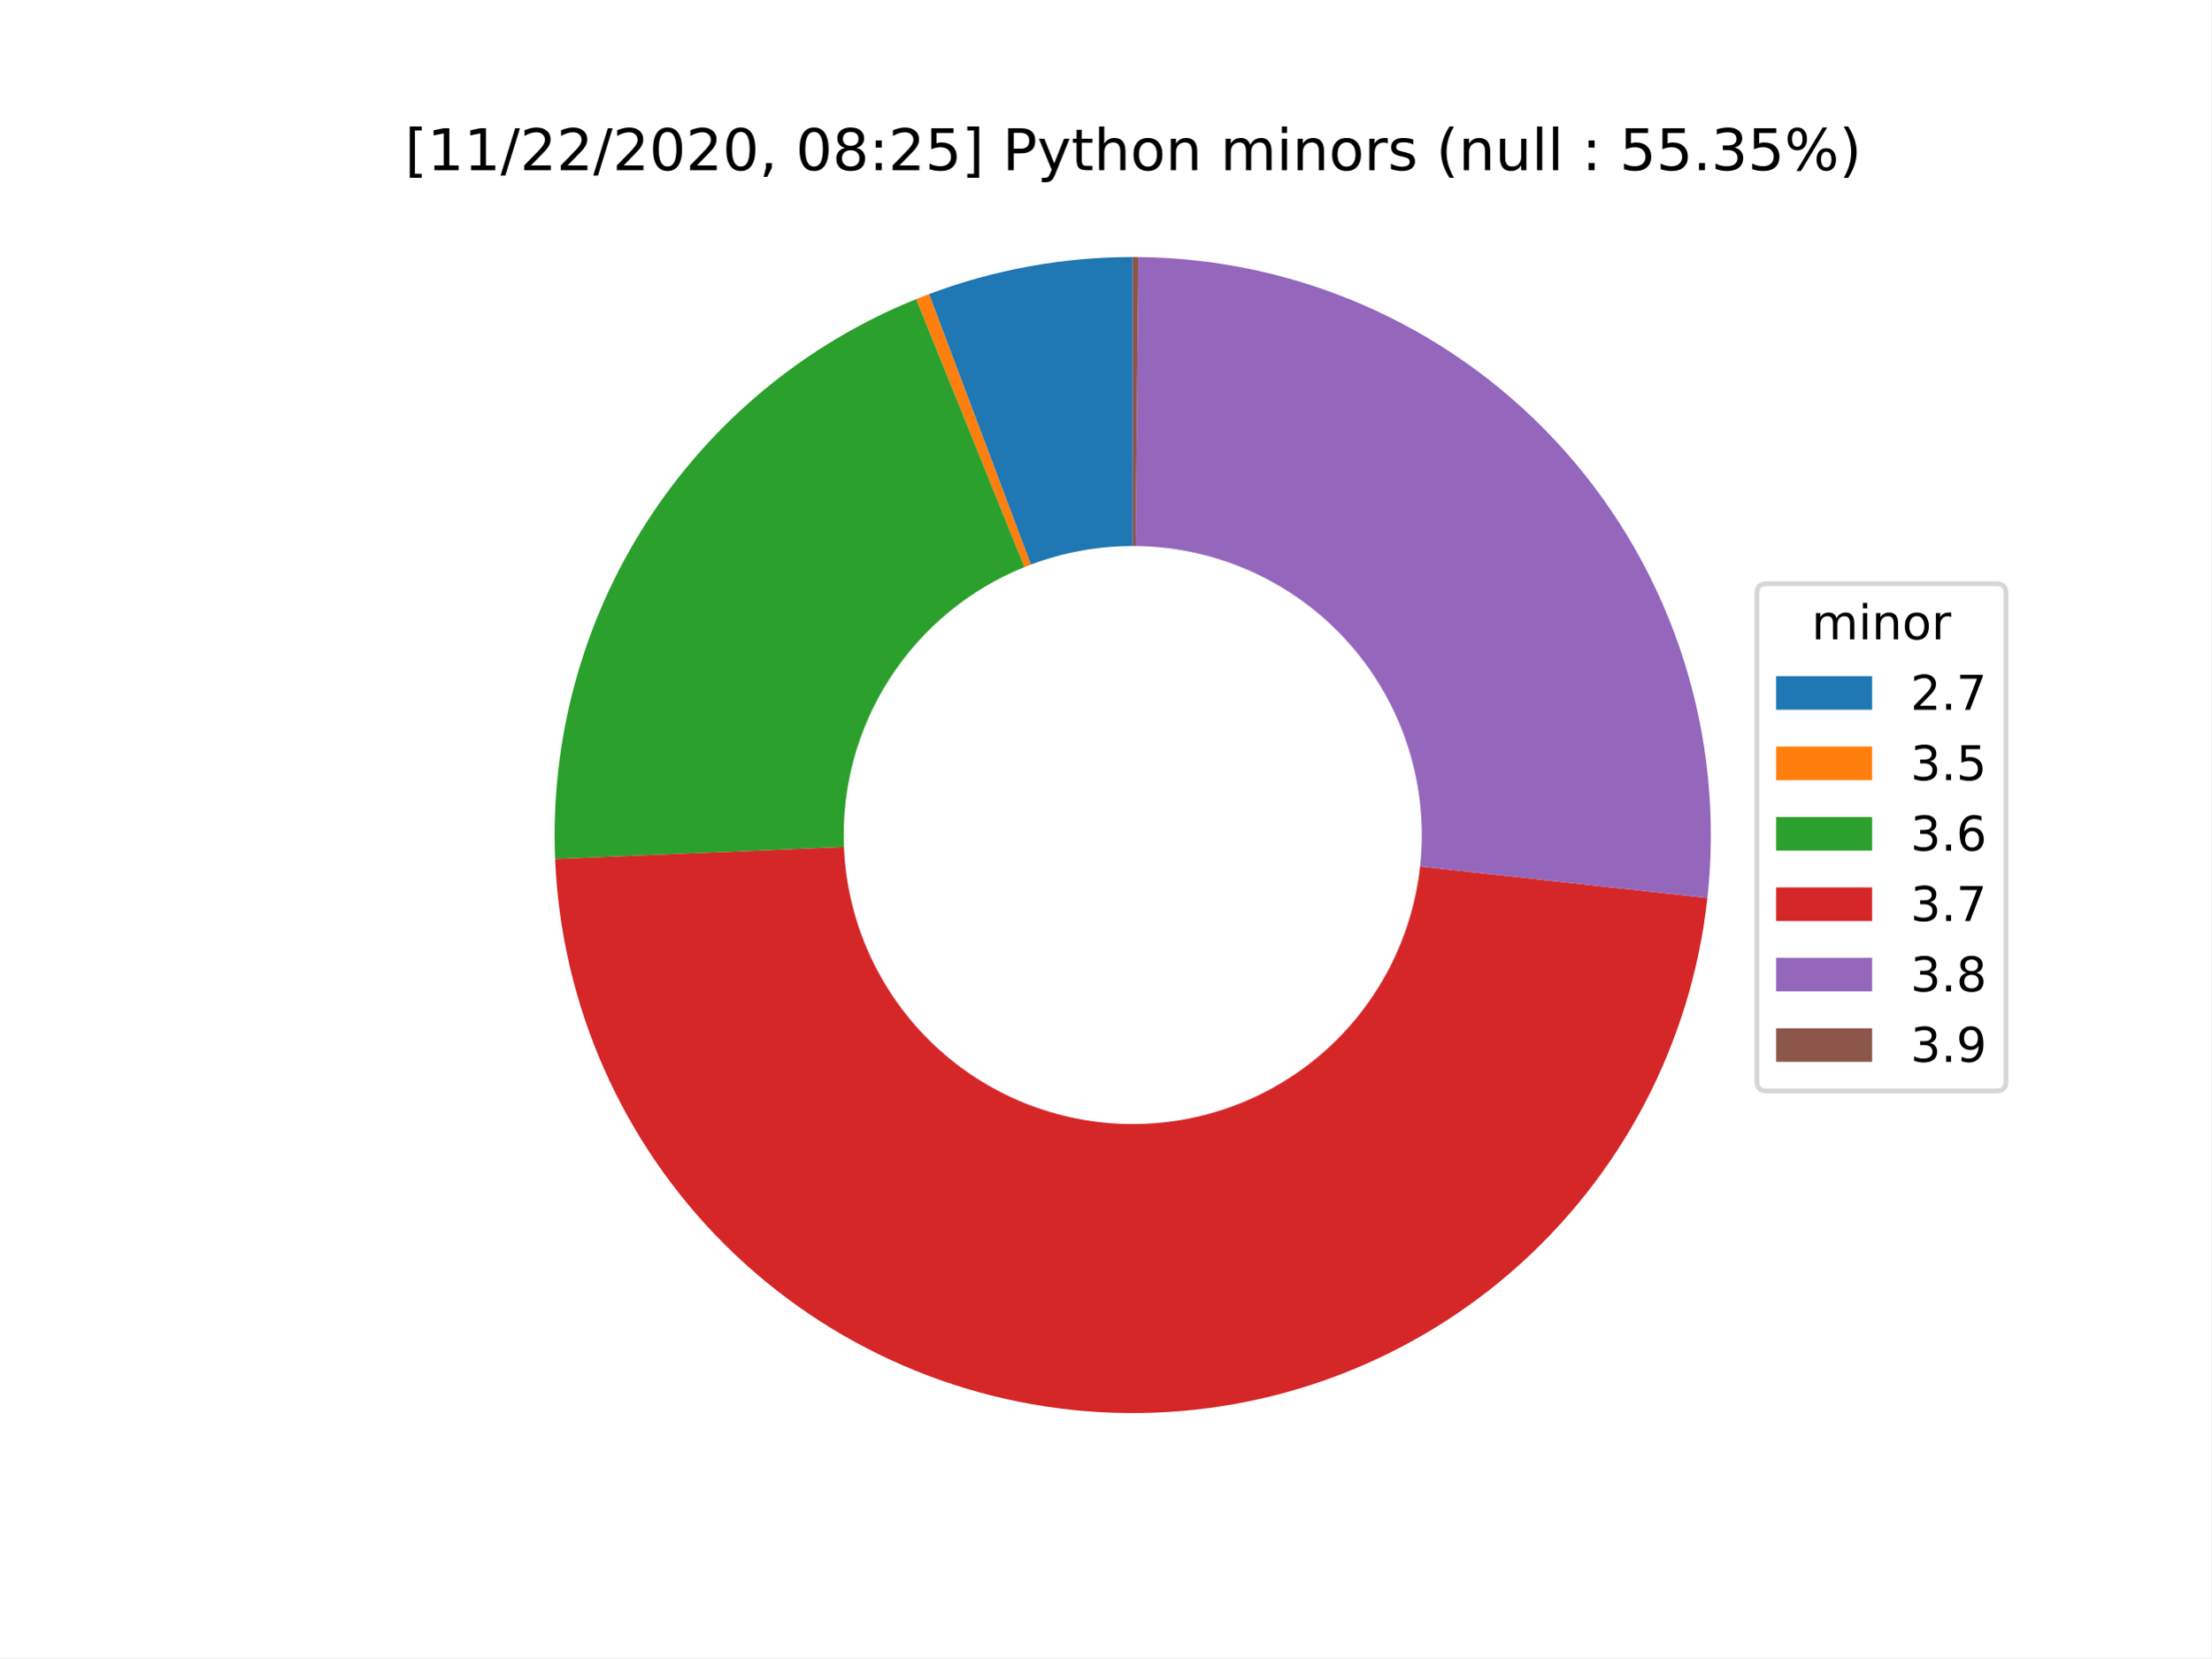
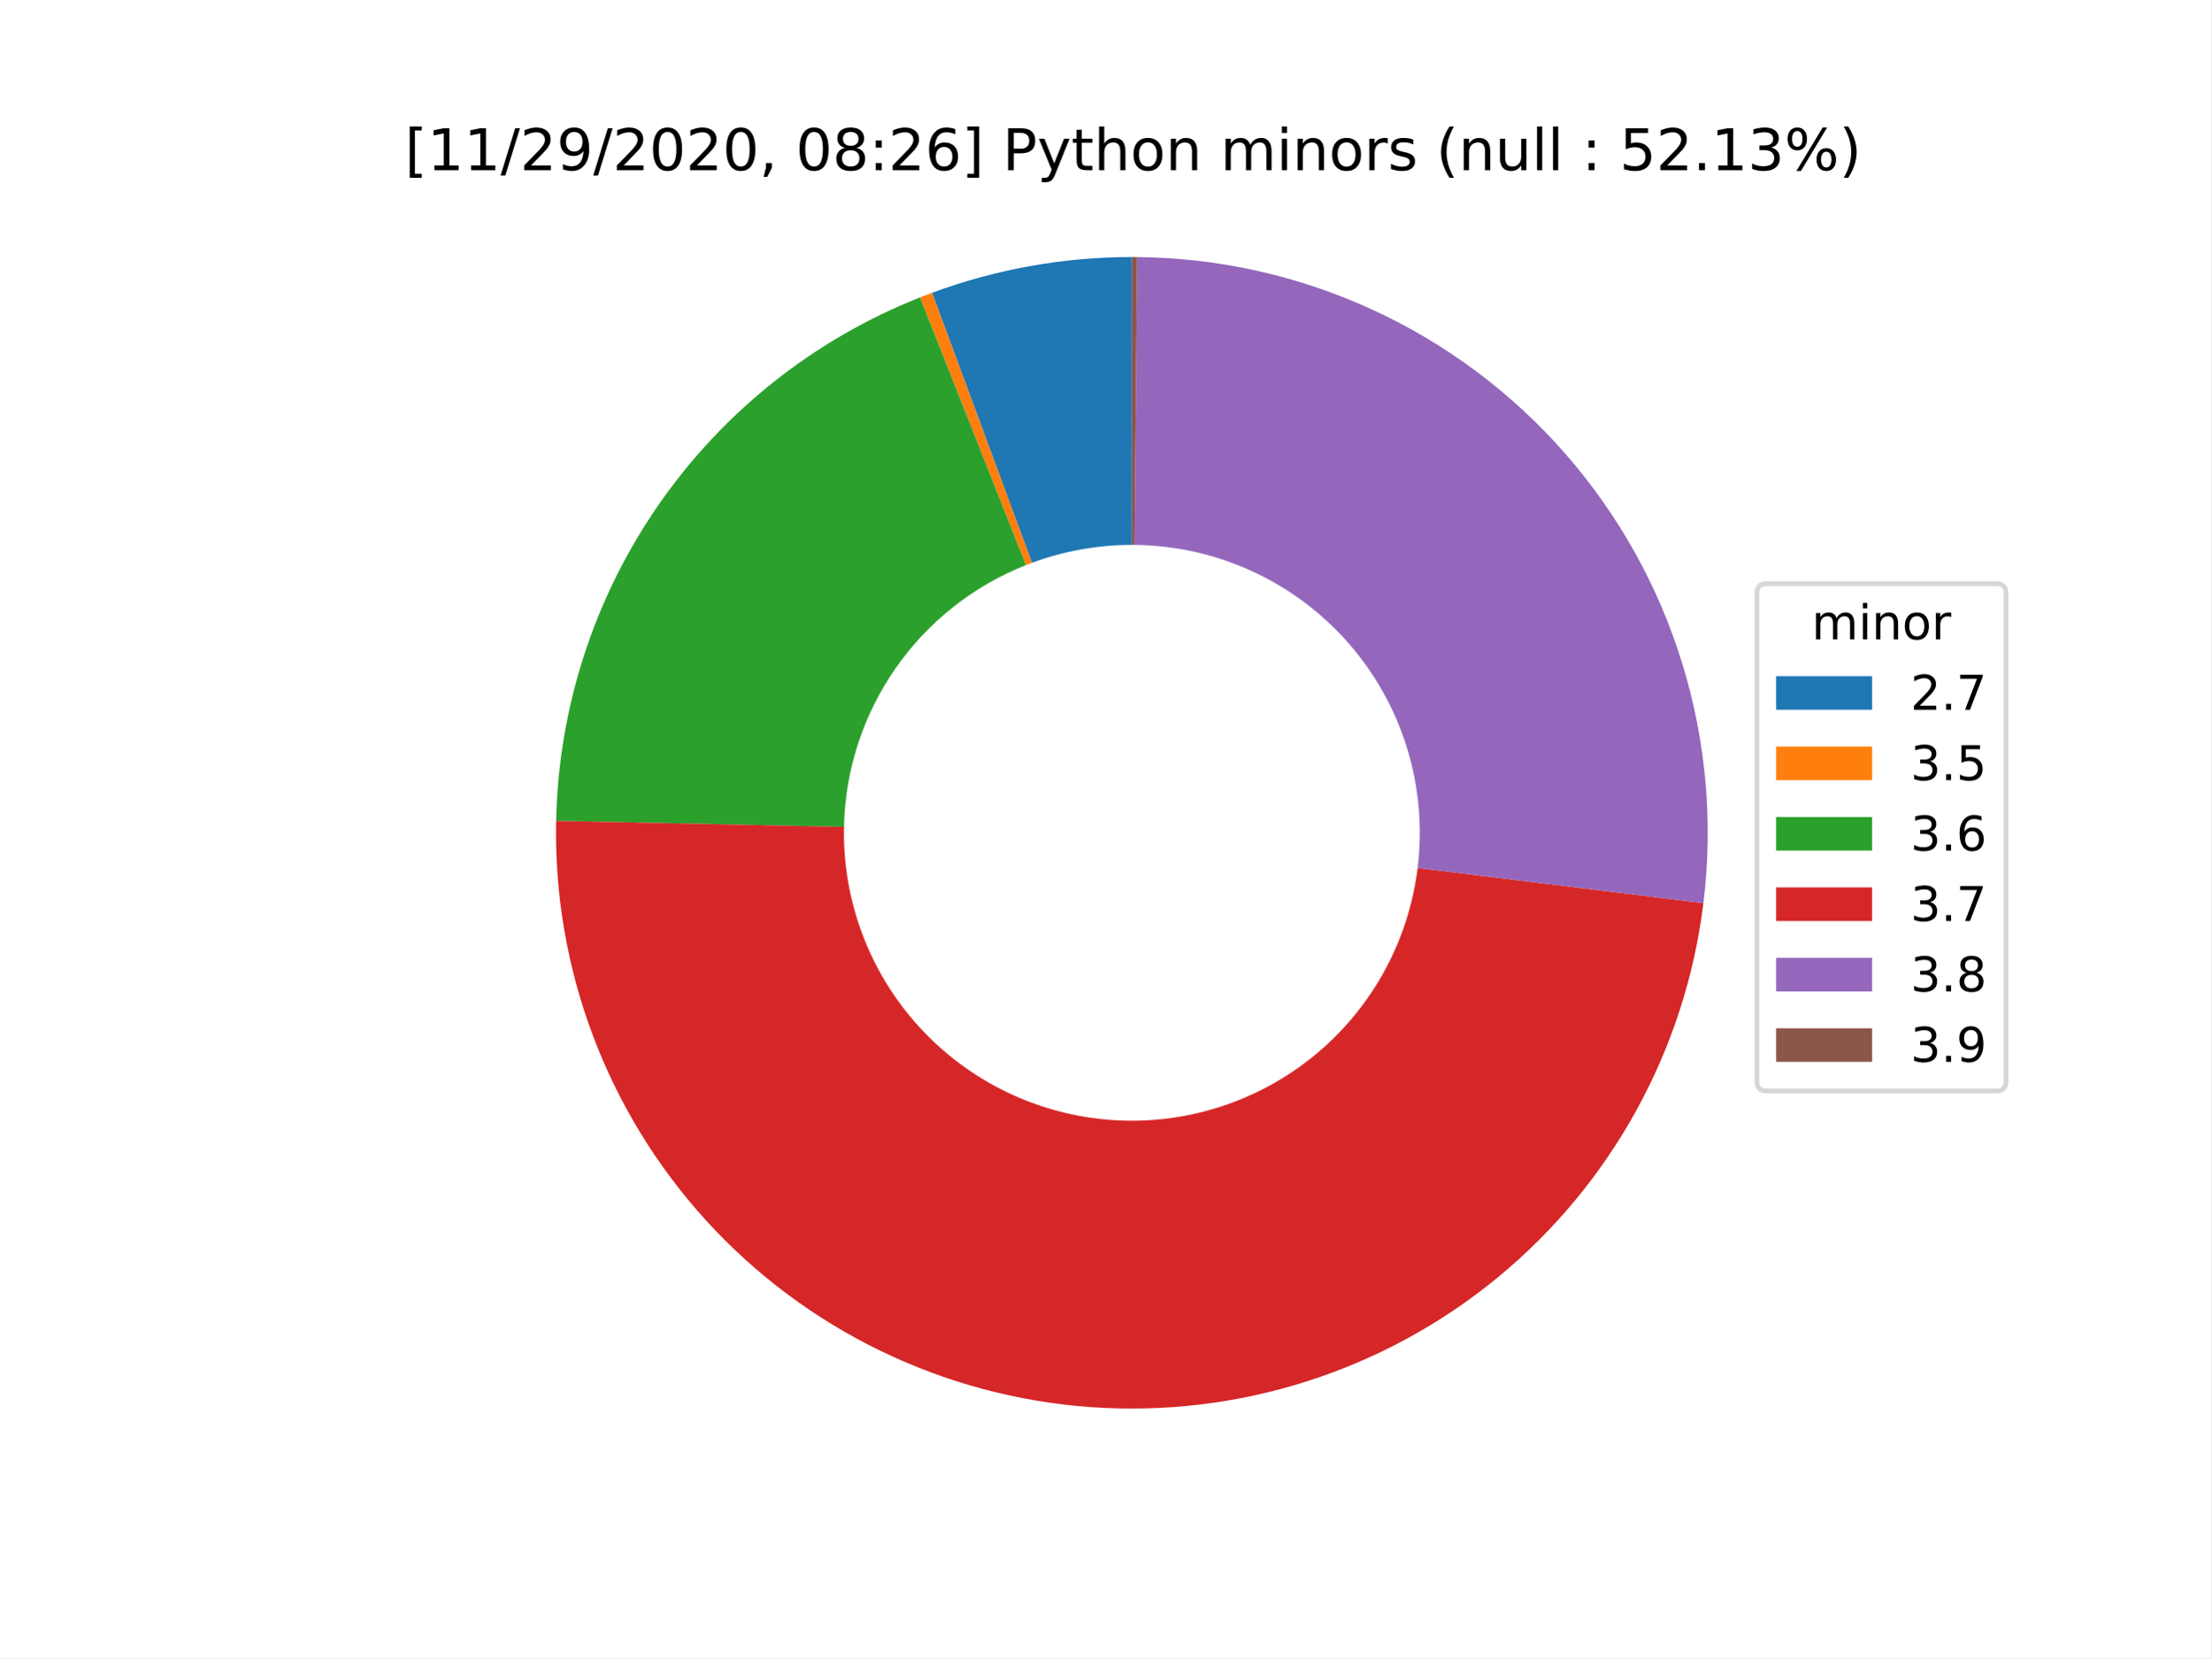
<svg xmlns="http://www.w3.org/2000/svg" xmlns:xlink="http://www.w3.org/1999/xlink" height="345.6pt" version="1.1" viewBox="0 0 460.8 345.6" width="460.8pt">
  <defs>
    <style type="text/css">*{stroke-linecap:butt;stroke-linejoin:round;}</style>
  </defs>
  <g id="figure_1">
    <g id="patch_1">
      <path d="M 0 345.6  L 460.8 345.6  L 460.8 0  L 0 0  z " style="fill:#ffffff;" />
    </g>
    <g id="axes_1">
      <g id="patch_2">
-         <path d="M 236.066 53.568  C 228.829 53.568 221.606 54.22 214.486 55.516  C 207.366 56.813 200.378 58.748 193.605 61.298  L 214.835 117.674  C 218.222 116.399 221.716 115.431 225.276 114.783  C 228.836 114.135 232.447 113.809 236.066 113.809  L 236.066 53.568  z " style="fill:#1f77b4;" />
+         <path d="M 235.882 53.568  C 228.789 53.568 221.71 54.197 214.727 55.447  C 207.745 56.697 200.888 58.564 194.235 61.026  L 215.059 117.304  C 218.385 116.073 221.814 115.14 225.305 114.515  C 228.796 113.889 232.336 113.575 235.882 113.575  L 235.882 53.568  z " style="fill:#1f77b4;" />
      </g>
      <g id="patch_3">
-         <path d="M 193.605 61.298  C 193.155 61.468 192.707 61.639 192.26 61.814  C 191.812 61.989 191.366 62.166 190.92 62.346  L 213.493 118.198  C 213.716 118.108 213.939 118.019 214.163 117.932  C 214.386 117.845 214.611 117.759 214.835 117.674  L 193.605 61.298  z " style="fill:#ff7f0e;" />
+         <path d="M 194.235 61.026  C 193.817 61.181 193.399 61.338 192.982 61.497  C 192.565 61.657 192.149 61.819 191.734 61.983  L 213.808 117.783  C 214.016 117.7 214.224 117.62 214.432 117.54  C 214.641 117.46 214.849 117.381 215.059 117.304  L 194.235 61.026  z " style="fill:#ff7f0e;" />
      </g>
      <g id="patch_4">
-         <path d="M 190.92 62.346  C 167.876 71.659 148.269 87.879 134.802 108.77  C 121.335 129.66 114.657 154.215 115.688 179.049  L 175.877 176.549  C 175.361 164.132 178.7 151.855 185.434 141.41  C 192.168 130.964 201.971 122.854 213.493 118.198  L 190.92 62.346  z " style="fill:#2ca02c;" />
+         <path d="M 191.734 61.983  C 169.754 70.679 150.824 85.677 137.333 105.088  C 123.842 124.498 116.382 147.468 115.894 171.101  L 175.888 172.342  C 176.132 160.525 179.862 149.04 186.608 139.335  C 193.353 129.63 202.818 122.13 213.808 117.783  L 191.734 61.983  z " style="fill:#2ca02c;" />
      </g>
      <g id="patch_5">
-         <path d="M 115.688 179.049  C 116.948 209.398 129.641 238.176 151.203 259.572  C 172.765 280.968 201.64 293.437 231.999 294.463  C 262.357 295.488 292.008 284.995 314.965 265.104  C 337.921 245.212 352.527 217.356 355.832 187.16  L 295.949 180.605  C 294.296 195.703 286.994 209.631 275.515 219.577  C 264.037 229.523 249.212 234.769 234.032 234.256  C 218.853 233.743 204.415 227.509 193.634 216.811  C 182.853 206.113 176.507 191.724 175.877 176.549  L 115.688 179.049  z " style="fill:#d62728;" />
+         <path d="M 115.894 171.101  C 115.258 201.858 126.471 231.711 147.198 254.444  C 167.926 277.176 196.62 291.091 227.304 293.289  C 257.989 295.488 288.374 285.807 312.13 266.262  C 335.887 246.717 351.243 218.768 354.998 188.235  L 295.44 180.908  C 293.562 196.175 285.885 210.15 274.006 219.922  C 262.128 229.694 246.935 234.535 231.593 233.436  C 216.251 232.336 201.904 225.379 191.54 214.013  C 181.177 202.647 175.57 187.72 175.888 172.342  L 115.894 171.101  z " style="fill:#d62728;" />
      </g>
      <g id="patch_6">
-         <path d="M 355.832 187.16  C 357.663 170.433 355.97 153.506 350.861 137.472  C 345.752 121.439 337.341 106.652 326.17 94.068  C 314.999 81.483 301.314 71.377 286 64.403  C 270.686 57.429 254.079 53.74 237.252 53.574  L 236.659 113.812  C 245.073 113.895 253.376 115.739 261.033 119.226  C 268.69 122.713 275.532 127.766 281.118 134.059  C 286.703 140.351 290.909 147.744 293.463 155.761  C 296.018 163.778 296.865 172.241 295.949 180.605  L 355.832 187.16  z " style="fill:#9467bd;" />
+         <path d="M 354.998 188.235  C 357.062 171.457 355.558 154.431 350.585 138.275  C 345.612 122.12 337.282 107.195 326.141 94.482  C 314.999 81.769 301.297 71.553 285.933 64.503  C 270.569 57.453 253.888 53.728 236.985 53.573  L 236.434 113.578  C 244.885 113.655 253.226 115.518 260.908 119.042  C 268.59 122.567 275.441 127.676 281.011 134.032  C 286.582 140.389 290.747 147.851 293.234 155.929  C 295.72 164.007 296.472 172.52 295.44 180.908  L 354.998 188.235  z " style="fill:#9467bd;" />
      </g>
      <g id="patch_7">
-         <path d="M 237.252 53.574  C 237.055 53.572 236.857 53.57 236.659 53.569  C 236.461 53.568 236.264 53.568 236.066 53.568  L 236.066 113.809  C 236.165 113.809 236.264 113.809 236.363 113.81  C 236.461 113.81 236.56 113.811 236.659 113.812  L 237.252 53.574  z " style="fill:#8c564b;" />
+         <path d="M 236.985 53.573  C 236.801 53.571 236.617 53.57 236.434 53.569  C 236.25 53.568 236.066 53.568 235.882 53.568  L 235.882 113.575  C 235.974 113.575 236.066 113.575 236.158 113.576  C 236.25 113.576 236.342 113.577 236.434 113.578  L 236.985 53.573  z " style="fill:#8c564b;" />
      </g>
      <g id="matplotlib.axis_1" />
      <g id="matplotlib.axis_2" />
      <g id="text_1">
        <g transform="translate(84.36187 35.472)scale(0.12 -0.12)">
          <defs>
            <path d="M 8.594 75.984  L 29.297 75.984  L 29.297 69  L 17.578 69  L 17.578 -6.203  L 29.297 -6.203  L 29.297 -13.188  L 8.594 -13.188  z " id="DejaVuSans-91" />
            <path d="M 12.406 8.297  L 28.516 8.297  L 28.516 63.922  L 10.984 60.406  L 10.984 69.391  L 28.422 72.906  L 38.281 72.906  L 38.281 8.297  L 54.391 8.297  L 54.391 0  L 12.406 0  z " id="DejaVuSans-49" />
            <path d="M 25.391 72.906  L 33.688 72.906  L 8.297 -9.281  L 0 -9.281  z " id="DejaVuSans-47" />
            <path d="M 19.188 8.297  L 53.609 8.297  L 53.609 0  L 7.328 0  L 7.328 8.297  Q 12.938 14.109 22.625 23.891  Q 32.328 33.688 34.812 36.531  Q 39.547 41.844 41.422 45.531  Q 43.312 49.219 43.312 52.781  Q 43.312 58.594 39.234 62.25  Q 35.156 65.922 28.609 65.922  Q 23.969 65.922 18.812 64.312  Q 13.672 62.703 7.812 59.422  L 7.812 69.391  Q 13.766 71.781 18.938 73  Q 24.125 74.219 28.422 74.219  Q 39.75 74.219 46.484 68.547  Q 53.219 62.891 53.219 53.422  Q 53.219 48.922 51.531 44.891  Q 49.859 40.875 45.406 35.406  Q 44.188 33.984 37.641 27.219  Q 31.109 20.453 19.188 8.297  z " id="DejaVuSans-50" />
+             <path d="M 10.984 1.516  L 10.984 10.5  Q 14.703 8.734 18.5 7.812  Q 22.312 6.891 25.984 6.891  Q 35.75 6.891 40.891 13.453  Q 46.047 20.016 46.781 33.406  Q 43.953 29.203 39.594 26.953  Q 35.25 24.703 29.984 24.703  Q 19.047 24.703 12.672 31.312  Q 6.297 37.938 6.297 49.422  Q 6.297 60.641 12.938 67.422  Q 19.578 74.219 30.609 74.219  Q 43.266 74.219 49.922 64.516  Q 56.594 54.828 56.594 36.375  Q 56.594 19.141 48.406 8.859  Q 40.234 -1.422 26.422 -1.422  Q 22.703 -1.422 18.891 -0.688  Q 15.094 0.047 10.984 1.516  z M 30.609 32.422  Q 37.25 32.422 41.125 36.953  Q 45.016 41.5 45.016 49.422  Q 45.016 57.281 41.125 61.844  Q 37.25 66.406 30.609 66.406  Q 23.969 66.406 20.094 61.844  Q 16.219 57.281 16.219 49.422  Q 16.219 41.5 20.094 36.953  Q 23.969 32.422 30.609 32.422  z " id="DejaVuSans-57" />
            <path d="M 31.781 66.406  Q 24.172 66.406 20.328 58.906  Q 16.5 51.422 16.5 36.375  Q 16.5 21.391 20.328 13.891  Q 24.172 6.391 31.781 6.391  Q 39.453 6.391 43.281 13.891  Q 47.125 21.391 47.125 36.375  Q 47.125 51.422 43.281 58.906  Q 39.453 66.406 31.781 66.406  z M 31.781 74.219  Q 44.047 74.219 50.516 64.516  Q 56.984 54.828 56.984 36.375  Q 56.984 17.969 50.516 8.266  Q 44.047 -1.422 31.781 -1.422  Q 19.531 -1.422 13.062 8.266  Q 6.594 17.969 6.594 36.375  Q 6.594 54.828 13.062 64.516  Q 19.531 74.219 31.781 74.219  z " id="DejaVuSans-48" />
            <path d="M 11.719 12.406  L 22.016 12.406  L 22.016 4  L 14.016 -11.625  L 7.719 -11.625  L 11.719 4  z " id="DejaVuSans-44" />
            <path id="DejaVuSans-32" />
            <path d="M 31.781 34.625  Q 24.75 34.625 20.719 30.859  Q 16.703 27.094 16.703 20.516  Q 16.703 13.922 20.719 10.156  Q 24.75 6.391 31.781 6.391  Q 38.812 6.391 42.859 10.172  Q 46.922 13.969 46.922 20.516  Q 46.922 27.094 42.891 30.859  Q 38.875 34.625 31.781 34.625  z M 21.922 38.812  Q 15.578 40.375 12.031 44.719  Q 8.5 49.078 8.5 55.328  Q 8.5 64.062 14.719 69.141  Q 20.953 74.219 31.781 74.219  Q 42.672 74.219 48.875 69.141  Q 55.078 64.062 55.078 55.328  Q 55.078 49.078 51.531 44.719  Q 48 40.375 41.703 38.812  Q 48.828 37.156 52.797 32.312  Q 56.781 27.484 56.781 20.516  Q 56.781 9.906 50.312 4.234  Q 43.844 -1.422 31.781 -1.422  Q 19.734 -1.422 13.25 4.234  Q 6.781 9.906 6.781 20.516  Q 6.781 27.484 10.781 32.312  Q 14.797 37.156 21.922 38.812  z M 18.312 54.391  Q 18.312 48.734 21.844 45.562  Q 25.391 42.391 31.781 42.391  Q 38.141 42.391 41.719 45.562  Q 45.312 48.734 45.312 54.391  Q 45.312 60.062 41.719 63.234  Q 38.141 66.406 31.781 66.406  Q 25.391 66.406 21.844 63.234  Q 18.312 60.062 18.312 54.391  z " id="DejaVuSans-56" />
            <path d="M 11.719 12.406  L 22.016 12.406  L 22.016 0  L 11.719 0  z M 11.719 51.703  L 22.016 51.703  L 22.016 39.312  L 11.719 39.312  z " id="DejaVuSans-58" />
-             <path d="M 10.797 72.906  L 49.516 72.906  L 49.516 64.594  L 19.828 64.594  L 19.828 46.734  Q 21.969 47.469 24.109 47.828  Q 26.266 48.188 28.422 48.188  Q 40.625 48.188 47.75 41.5  Q 54.891 34.812 54.891 23.391  Q 54.891 11.625 47.562 5.094  Q 40.234 -1.422 26.906 -1.422  Q 22.312 -1.422 17.547 -0.641  Q 12.797 0.141 7.719 1.703  L 7.719 11.625  Q 12.109 9.234 16.797 8.062  Q 21.484 6.891 26.703 6.891  Q 35.156 6.891 40.078 11.328  Q 45.016 15.766 45.016 23.391  Q 45.016 31 40.078 35.438  Q 35.156 39.891 26.703 39.891  Q 22.75 39.891 18.812 39.016  Q 14.891 38.141 10.797 36.281  z " id="DejaVuSans-53" />
+             <path d="M 33.016 40.375  Q 26.375 40.375 22.484 35.828  Q 18.609 31.297 18.609 23.391  Q 18.609 15.531 22.484 10.953  Q 26.375 6.391 33.016 6.391  Q 39.656 6.391 43.531 10.953  Q 47.406 15.531 47.406 23.391  Q 47.406 31.297 43.531 35.828  Q 39.656 40.375 33.016 40.375  z M 52.594 71.297  L 52.594 62.312  Q 48.875 64.062 45.094 64.984  Q 41.312 65.922 37.594 65.922  Q 27.828 65.922 22.672 59.328  Q 17.531 52.734 16.797 39.406  Q 19.672 43.656 24.016 45.922  Q 28.375 48.188 33.594 48.188  Q 44.578 48.188 50.953 41.516  Q 57.328 34.859 57.328 23.391  Q 57.328 12.156 50.688 5.359  Q 44.047 -1.422 33.016 -1.422  Q 20.359 -1.422 13.672 8.266  Q 6.984 17.969 6.984 36.375  Q 6.984 53.656 15.188 63.938  Q 23.391 74.219 37.203 74.219  Q 40.922 74.219 44.703 73.484  Q 48.484 72.75 52.594 71.297  z " id="DejaVuSans-54" />
            <path d="M 30.422 75.984  L 30.422 -13.188  L 9.719 -13.188  L 9.719 -6.203  L 21.391 -6.203  L 21.391 69  L 9.719 69  L 9.719 75.984  z " id="DejaVuSans-93" />
            <path d="M 19.672 64.797  L 19.672 37.406  L 32.078 37.406  Q 38.969 37.406 42.719 40.969  Q 46.484 44.531 46.484 51.125  Q 46.484 57.672 42.719 61.234  Q 38.969 64.797 32.078 64.797  z M 9.812 72.906  L 32.078 72.906  Q 44.344 72.906 50.609 67.359  Q 56.891 61.812 56.891 51.125  Q 56.891 40.328 50.609 34.812  Q 44.344 29.297 32.078 29.297  L 19.672 29.297  L 19.672 0  L 9.812 0  z " id="DejaVuSans-80" />
            <path d="M 32.172 -5.078  Q 28.375 -14.844 24.75 -17.812  Q 21.141 -20.797 15.094 -20.797  L 7.906 -20.797  L 7.906 -13.281  L 13.188 -13.281  Q 16.891 -13.281 18.938 -11.516  Q 21 -9.766 23.484 -3.219  L 25.094 0.875  L 2.984 54.688  L 12.5 54.688  L 29.594 11.922  L 46.688 54.688  L 56.203 54.688  z " id="DejaVuSans-121" />
            <path d="M 18.312 70.219  L 18.312 54.688  L 36.812 54.688  L 36.812 47.703  L 18.312 47.703  L 18.312 18.016  Q 18.312 11.328 20.141 9.422  Q 21.969 7.516 27.594 7.516  L 36.812 7.516  L 36.812 0  L 27.594 0  Q 17.188 0 13.234 3.875  Q 9.281 7.766 9.281 18.016  L 9.281 47.703  L 2.688 47.703  L 2.688 54.688  L 9.281 54.688  L 9.281 70.219  z " id="DejaVuSans-116" />
            <path d="M 54.891 33.016  L 54.891 0  L 45.906 0  L 45.906 32.719  Q 45.906 40.484 42.875 44.328  Q 39.844 48.188 33.797 48.188  Q 26.516 48.188 22.312 43.547  Q 18.109 38.922 18.109 30.906  L 18.109 0  L 9.078 0  L 9.078 75.984  L 18.109 75.984  L 18.109 46.188  Q 21.344 51.125 25.703 53.562  Q 30.078 56 35.797 56  Q 45.219 56 50.047 50.172  Q 54.891 44.344 54.891 33.016  z " id="DejaVuSans-104" />
            <path d="M 30.609 48.391  Q 23.391 48.391 19.188 42.75  Q 14.984 37.109 14.984 27.297  Q 14.984 17.484 19.156 11.844  Q 23.344 6.203 30.609 6.203  Q 37.797 6.203 41.984 11.859  Q 46.188 17.531 46.188 27.297  Q 46.188 37.016 41.984 42.703  Q 37.797 48.391 30.609 48.391  z M 30.609 56  Q 42.328 56 49.016 48.375  Q 55.719 40.766 55.719 27.297  Q 55.719 13.875 49.016 6.219  Q 42.328 -1.422 30.609 -1.422  Q 18.844 -1.422 12.172 6.219  Q 5.516 13.875 5.516 27.297  Q 5.516 40.766 12.172 48.375  Q 18.844 56 30.609 56  z " id="DejaVuSans-111" />
            <path d="M 54.891 33.016  L 54.891 0  L 45.906 0  L 45.906 32.719  Q 45.906 40.484 42.875 44.328  Q 39.844 48.188 33.797 48.188  Q 26.516 48.188 22.312 43.547  Q 18.109 38.922 18.109 30.906  L 18.109 0  L 9.078 0  L 9.078 54.688  L 18.109 54.688  L 18.109 46.188  Q 21.344 51.125 25.703 53.562  Q 30.078 56 35.797 56  Q 45.219 56 50.047 50.172  Q 54.891 44.344 54.891 33.016  z " id="DejaVuSans-110" />
            <path d="M 52 44.188  Q 55.375 50.25 60.062 53.125  Q 64.75 56 71.094 56  Q 79.641 56 84.281 50.016  Q 88.922 44.047 88.922 33.016  L 88.922 0  L 79.891 0  L 79.891 32.719  Q 79.891 40.578 77.094 44.375  Q 74.312 48.188 68.609 48.188  Q 61.625 48.188 57.562 43.547  Q 53.516 38.922 53.516 30.906  L 53.516 0  L 44.484 0  L 44.484 32.719  Q 44.484 40.625 41.703 44.406  Q 38.922 48.188 33.109 48.188  Q 26.219 48.188 22.156 43.531  Q 18.109 38.875 18.109 30.906  L 18.109 0  L 9.078 0  L 9.078 54.688  L 18.109 54.688  L 18.109 46.188  Q 21.188 51.219 25.484 53.609  Q 29.781 56 35.688 56  Q 41.656 56 45.828 52.969  Q 50 49.953 52 44.188  z " id="DejaVuSans-109" />
            <path d="M 9.422 54.688  L 18.406 54.688  L 18.406 0  L 9.422 0  z M 9.422 75.984  L 18.406 75.984  L 18.406 64.594  L 9.422 64.594  z " id="DejaVuSans-105" />
            <path d="M 41.109 46.297  Q 39.594 47.172 37.812 47.578  Q 36.031 48 33.891 48  Q 26.266 48 22.188 43.047  Q 18.109 38.094 18.109 28.812  L 18.109 0  L 9.078 0  L 9.078 54.688  L 18.109 54.688  L 18.109 46.188  Q 20.953 51.172 25.484 53.578  Q 30.031 56 36.531 56  Q 37.453 56 38.578 55.875  Q 39.703 55.766 41.062 55.516  z " id="DejaVuSans-114" />
            <path d="M 44.281 53.078  L 44.281 44.578  Q 40.484 46.531 36.375 47.5  Q 32.281 48.484 27.875 48.484  Q 21.188 48.484 17.844 46.438  Q 14.5 44.391 14.5 40.281  Q 14.5 37.156 16.891 35.375  Q 19.281 33.594 26.516 31.984  L 29.594 31.297  Q 39.156 29.25 43.188 25.516  Q 47.219 21.781 47.219 15.094  Q 47.219 7.469 41.188 3.016  Q 35.156 -1.422 24.609 -1.422  Q 20.219 -1.422 15.453 -0.562  Q 10.688 0.297 5.422 2  L 5.422 11.281  Q 10.406 8.688 15.234 7.391  Q 20.062 6.109 24.812 6.109  Q 31.156 6.109 34.562 8.281  Q 37.984 10.453 37.984 14.406  Q 37.984 18.062 35.516 20.016  Q 33.062 21.969 24.703 23.781  L 21.578 24.516  Q 13.234 26.266 9.516 29.906  Q 5.812 33.547 5.812 39.891  Q 5.812 47.609 11.281 51.797  Q 16.75 56 26.812 56  Q 31.781 56 36.172 55.266  Q 40.578 54.547 44.281 53.078  z " id="DejaVuSans-115" />
            <path d="M 31 75.875  Q 24.469 64.656 21.281 53.656  Q 18.109 42.672 18.109 31.391  Q 18.109 20.125 21.312 9.062  Q 24.516 -2 31 -13.188  L 23.188 -13.188  Q 15.875 -1.703 12.234 9.375  Q 8.594 20.453 8.594 31.391  Q 8.594 42.281 12.203 53.312  Q 15.828 64.359 23.188 75.875  z " id="DejaVuSans-40" />
            <path d="M 8.5 21.578  L 8.5 54.688  L 17.484 54.688  L 17.484 21.922  Q 17.484 14.156 20.5 10.266  Q 23.531 6.391 29.594 6.391  Q 36.859 6.391 41.078 11.031  Q 45.312 15.672 45.312 23.688  L 45.312 54.688  L 54.297 54.688  L 54.297 0  L 45.312 0  L 45.312 8.406  Q 42.047 3.422 37.719 1  Q 33.406 -1.422 27.688 -1.422  Q 18.266 -1.422 13.375 4.438  Q 8.5 10.297 8.5 21.578  z M 31.109 56  z " id="DejaVuSans-117" />
            <path d="M 9.422 75.984  L 18.406 75.984  L 18.406 0  L 9.422 0  z " id="DejaVuSans-108" />
+             <path d="M 10.797 72.906  L 49.516 72.906  L 49.516 64.594  L 19.828 64.594  L 19.828 46.734  Q 21.969 47.469 24.109 47.828  Q 26.266 48.188 28.422 48.188  Q 40.625 48.188 47.75 41.5  Q 54.891 34.812 54.891 23.391  Q 54.891 11.625 47.562 5.094  Q 40.234 -1.422 26.906 -1.422  Q 22.312 -1.422 17.547 -0.641  Q 12.797 0.141 7.719 1.703  L 7.719 11.625  Q 12.109 9.234 16.797 8.062  Q 21.484 6.891 26.703 6.891  Q 35.156 6.891 40.078 11.328  Q 45.016 15.766 45.016 23.391  Q 45.016 31 40.078 35.438  Q 35.156 39.891 26.703 39.891  Q 22.75 39.891 18.812 39.016  Q 14.891 38.141 10.797 36.281  z " id="DejaVuSans-53" />
            <path d="M 10.688 12.406  L 21 12.406  L 21 0  L 10.688 0  z " id="DejaVuSans-46" />
            <path d="M 40.578 39.312  Q 47.656 37.797 51.625 33  Q 55.609 28.219 55.609 21.188  Q 55.609 10.406 48.188 4.484  Q 40.766 -1.422 27.094 -1.422  Q 22.516 -1.422 17.656 -0.516  Q 12.797 0.391 7.625 2.203  L 7.625 11.719  Q 11.719 9.328 16.594 8.109  Q 21.484 6.891 26.812 6.891  Q 36.078 6.891 40.938 10.547  Q 45.797 14.203 45.797 21.188  Q 45.797 27.641 41.281 31.266  Q 36.766 34.906 28.719 34.906  L 20.219 34.906  L 20.219 43.016  L 29.109 43.016  Q 36.375 43.016 40.234 45.922  Q 44.094 48.828 44.094 54.297  Q 44.094 59.906 40.109 62.906  Q 36.141 65.922 28.719 65.922  Q 24.656 65.922 20.016 65.031  Q 15.375 64.156 9.812 62.312  L 9.812 71.094  Q 15.438 72.656 20.344 73.438  Q 25.25 74.219 29.594 74.219  Q 40.828 74.219 47.359 69.109  Q 53.906 64.016 53.906 55.328  Q 53.906 49.266 50.438 45.094  Q 46.969 40.922 40.578 39.312  z " id="DejaVuSans-51" />
            <path d="M 72.703 32.078  Q 68.453 32.078 66.031 28.469  Q 63.625 24.859 63.625 18.406  Q 63.625 12.062 66.031 8.422  Q 68.453 4.781 72.703 4.781  Q 76.859 4.781 79.266 8.422  Q 81.688 12.062 81.688 18.406  Q 81.688 24.812 79.266 28.438  Q 76.859 32.078 72.703 32.078  z M 72.703 38.281  Q 80.422 38.281 84.953 32.906  Q 89.5 27.547 89.5 18.406  Q 89.5 9.281 84.938 3.922  Q 80.375 -1.422 72.703 -1.422  Q 64.891 -1.422 60.344 3.922  Q 55.812 9.281 55.812 18.406  Q 55.812 27.594 60.375 32.938  Q 64.938 38.281 72.703 38.281  z M 22.312 68.016  Q 18.109 68.016 15.688 64.375  Q 13.281 60.75 13.281 54.391  Q 13.281 47.953 15.672 44.328  Q 18.062 40.719 22.312 40.719  Q 26.562 40.719 28.969 44.328  Q 31.391 47.953 31.391 54.391  Q 31.391 60.688 28.953 64.344  Q 26.516 68.016 22.312 68.016  z M 66.406 74.219  L 74.219 74.219  L 28.609 -1.422  L 20.797 -1.422  z M 22.312 74.219  Q 30.031 74.219 34.609 68.875  Q 39.203 63.531 39.203 54.391  Q 39.203 45.172 34.641 39.844  Q 30.078 34.516 22.312 34.516  Q 14.547 34.516 10.031 39.859  Q 5.516 45.219 5.516 54.391  Q 5.516 63.484 10.047 68.844  Q 14.594 74.219 22.312 74.219  z " id="DejaVuSans-37" />
            <path d="M 8.016 75.875  L 15.828 75.875  Q 23.141 64.359 26.781 53.312  Q 30.422 42.281 30.422 31.391  Q 30.422 20.453 26.781 9.375  Q 23.141 -1.703 15.828 -13.188  L 8.016 -13.188  Q 14.5 -2 17.703 9.062  Q 20.906 20.125 20.906 31.391  Q 20.906 42.672 17.703 53.656  Q 14.5 64.656 8.016 75.875  z " id="DejaVuSans-41" />
          </defs>
          <use xlink:href="#DejaVuSans-91" />
          <use x="39.014" xlink:href="#DejaVuSans-49" />
          <use x="102.637" xlink:href="#DejaVuSans-49" />
          <use x="166.26" xlink:href="#DejaVuSans-47" />
          <use x="199.951" xlink:href="#DejaVuSans-50" />
-           <use x="263.574" xlink:href="#DejaVuSans-50" />
+           <use x="263.574" xlink:href="#DejaVuSans-57" />
          <use x="327.197" xlink:href="#DejaVuSans-47" />
          <use x="360.889" xlink:href="#DejaVuSans-50" />
          <use x="424.512" xlink:href="#DejaVuSans-48" />
          <use x="488.135" xlink:href="#DejaVuSans-50" />
          <use x="551.758" xlink:href="#DejaVuSans-48" />
          <use x="615.381" xlink:href="#DejaVuSans-44" />
          <use x="647.168" xlink:href="#DejaVuSans-32" />
          <use x="678.955" xlink:href="#DejaVuSans-48" />
          <use x="742.578" xlink:href="#DejaVuSans-56" />
          <use x="806.201" xlink:href="#DejaVuSans-58" />
          <use x="839.893" xlink:href="#DejaVuSans-50" />
-           <use x="903.516" xlink:href="#DejaVuSans-53" />
+           <use x="903.516" xlink:href="#DejaVuSans-54" />
          <use x="967.139" xlink:href="#DejaVuSans-93" />
          <use x="1006.152" xlink:href="#DejaVuSans-32" />
          <use x="1037.939" xlink:href="#DejaVuSans-80" />
          <use x="1098.242" xlink:href="#DejaVuSans-121" />
          <use x="1157.422" xlink:href="#DejaVuSans-116" />
          <use x="1196.631" xlink:href="#DejaVuSans-104" />
          <use x="1260.01" xlink:href="#DejaVuSans-111" />
          <use x="1321.191" xlink:href="#DejaVuSans-110" />
          <use x="1384.57" xlink:href="#DejaVuSans-32" />
          <use x="1416.357" xlink:href="#DejaVuSans-109" />
          <use x="1513.77" xlink:href="#DejaVuSans-105" />
          <use x="1541.553" xlink:href="#DejaVuSans-110" />
          <use x="1604.932" xlink:href="#DejaVuSans-111" />
          <use x="1666.113" xlink:href="#DejaVuSans-114" />
          <use x="1707.227" xlink:href="#DejaVuSans-115" />
          <use x="1759.326" xlink:href="#DejaVuSans-32" />
          <use x="1791.113" xlink:href="#DejaVuSans-40" />
          <use x="1830.127" xlink:href="#DejaVuSans-110" />
          <use x="1893.506" xlink:href="#DejaVuSans-117" />
          <use x="1956.885" xlink:href="#DejaVuSans-108" />
          <use x="1984.668" xlink:href="#DejaVuSans-108" />
          <use x="2012.451" xlink:href="#DejaVuSans-32" />
          <use x="2044.238" xlink:href="#DejaVuSans-58" />
          <use x="2077.93" xlink:href="#DejaVuSans-32" />
          <use x="2109.717" xlink:href="#DejaVuSans-53" />
-           <use x="2173.34" xlink:href="#DejaVuSans-53" />
+           <use x="2173.34" xlink:href="#DejaVuSans-50" />
          <use x="2236.963" xlink:href="#DejaVuSans-46" />
-           <use x="2268.75" xlink:href="#DejaVuSans-51" />
-           <use x="2332.373" xlink:href="#DejaVuSans-53" />
+           <use x="2268.75" xlink:href="#DejaVuSans-49" />
+           <use x="2332.373" xlink:href="#DejaVuSans-51" />
          <use x="2395.996" xlink:href="#DejaVuSans-37" />
          <use x="2491.016" xlink:href="#DejaVuSans-41" />
        </g>
      </g>
      <g id="legend_1">
        <g id="patch_8">
          <path d="M 368.152 227.401  L 416.055 227.401  Q 418.055 227.401 418.055 225.401  L 418.055 123.655  Q 418.055 121.655 416.055 121.655  L 368.152 121.655  Q 366.152 121.655 366.152 123.655  L 366.152 225.401  Q 366.152 227.401 368.152 227.401  z " style="fill:#ffffff;opacity:0.8;stroke:#cccccc;stroke-linejoin:miter;" />
        </g>
        <g id="text_2">
          <g transform="translate(377.5606 133.253)scale(0.1 -0.1)">
            <use xlink:href="#DejaVuSans-109" />
            <use x="97.412" xlink:href="#DejaVuSans-105" />
            <use x="125.195" xlink:href="#DejaVuSans-110" />
            <use x="188.574" xlink:href="#DejaVuSans-111" />
            <use x="249.756" xlink:href="#DejaVuSans-114" />
          </g>
        </g>
        <g id="patch_9">
          <path d="M 370.152 147.931  L 390.152 147.931  L 390.152 140.931  L 370.152 140.931  z " style="fill:#1f77b4;" />
        </g>
        <g id="text_3">
          <g transform="translate(398.152 147.9311)scale(0.1 -0.1)">
            <defs>
              <path d="M 8.203 72.906  L 55.078 72.906  L 55.078 68.703  L 28.609 0  L 18.312 0  L 43.219 64.594  L 8.203 64.594  z " id="DejaVuSans-55" />
            </defs>
            <use xlink:href="#DejaVuSans-50" />
            <use x="63.623" xlink:href="#DejaVuSans-46" />
            <use x="95.41" xlink:href="#DejaVuSans-55" />
          </g>
        </g>
        <g id="patch_10">
          <path d="M 370.152 162.609  L 390.152 162.609  L 390.152 155.609  L 370.152 155.609  z " style="fill:#ff7f0e;" />
        </g>
        <g id="text_4">
          <g transform="translate(398.152 162.6093)scale(0.1 -0.1)">
            <use xlink:href="#DejaVuSans-51" />
            <use x="63.623" xlink:href="#DejaVuSans-46" />
            <use x="95.41" xlink:href="#DejaVuSans-53" />
          </g>
        </g>
        <g id="patch_11">
          <path d="M 370.152 177.287  L 390.152 177.287  L 390.152 170.287  L 370.152 170.287  z " style="fill:#2ca02c;" />
        </g>
        <g id="text_5">
          <g transform="translate(398.152 177.2874)scale(0.1 -0.1)">
-             <defs>
-               <path d="M 33.016 40.375  Q 26.375 40.375 22.484 35.828  Q 18.609 31.297 18.609 23.391  Q 18.609 15.531 22.484 10.953  Q 26.375 6.391 33.016 6.391  Q 39.656 6.391 43.531 10.953  Q 47.406 15.531 47.406 23.391  Q 47.406 31.297 43.531 35.828  Q 39.656 40.375 33.016 40.375  z M 52.594 71.297  L 52.594 62.312  Q 48.875 64.062 45.094 64.984  Q 41.312 65.922 37.594 65.922  Q 27.828 65.922 22.672 59.328  Q 17.531 52.734 16.797 39.406  Q 19.672 43.656 24.016 45.922  Q 28.375 48.188 33.594 48.188  Q 44.578 48.188 50.953 41.516  Q 57.328 34.859 57.328 23.391  Q 57.328 12.156 50.688 5.359  Q 44.047 -1.422 33.016 -1.422  Q 20.359 -1.422 13.672 8.266  Q 6.984 17.969 6.984 36.375  Q 6.984 53.656 15.188 63.938  Q 23.391 74.219 37.203 74.219  Q 40.922 74.219 44.703 73.484  Q 48.484 72.75 52.594 71.297  z " id="DejaVuSans-54" />
-             </defs>
            <use xlink:href="#DejaVuSans-51" />
            <use x="63.623" xlink:href="#DejaVuSans-46" />
            <use x="95.41" xlink:href="#DejaVuSans-54" />
          </g>
        </g>
        <g id="patch_12">
          <path d="M 370.152 191.965  L 390.152 191.965  L 390.152 184.965  L 370.152 184.965  z " style="fill:#d62728;" />
        </g>
        <g id="text_6">
          <g transform="translate(398.152 191.9655)scale(0.1 -0.1)">
            <use xlink:href="#DejaVuSans-51" />
            <use x="63.623" xlink:href="#DejaVuSans-46" />
            <use x="95.41" xlink:href="#DejaVuSans-55" />
          </g>
        </g>
        <g id="patch_13">
          <path d="M 370.152 206.644  L 390.152 206.644  L 390.152 199.644  L 370.152 199.644  z " style="fill:#9467bd;" />
        </g>
        <g id="text_7">
          <g transform="translate(398.152 206.6436)scale(0.1 -0.1)">
            <use xlink:href="#DejaVuSans-51" />
            <use x="63.623" xlink:href="#DejaVuSans-46" />
            <use x="95.41" xlink:href="#DejaVuSans-56" />
          </g>
        </g>
        <g id="patch_14">
          <path d="M 370.152 221.322  L 390.152 221.322  L 390.152 214.322  L 370.152 214.322  z " style="fill:#8c564b;" />
        </g>
        <g id="text_8">
          <g transform="translate(398.152 221.3218)scale(0.1 -0.1)">
-             <defs>
-               <path d="M 10.984 1.516  L 10.984 10.5  Q 14.703 8.734 18.5 7.812  Q 22.312 6.891 25.984 6.891  Q 35.75 6.891 40.891 13.453  Q 46.047 20.016 46.781 33.406  Q 43.953 29.203 39.594 26.953  Q 35.25 24.703 29.984 24.703  Q 19.047 24.703 12.672 31.312  Q 6.297 37.938 6.297 49.422  Q 6.297 60.641 12.938 67.422  Q 19.578 74.219 30.609 74.219  Q 43.266 74.219 49.922 64.516  Q 56.594 54.828 56.594 36.375  Q 56.594 19.141 48.406 8.859  Q 40.234 -1.422 26.422 -1.422  Q 22.703 -1.422 18.891 -0.688  Q 15.094 0.047 10.984 1.516  z M 30.609 32.422  Q 37.25 32.422 41.125 36.953  Q 45.016 41.5 45.016 49.422  Q 45.016 57.281 41.125 61.844  Q 37.25 66.406 30.609 66.406  Q 23.969 66.406 20.094 61.844  Q 16.219 57.281 16.219 49.422  Q 16.219 41.5 20.094 36.953  Q 23.969 32.422 30.609 32.422  z " id="DejaVuSans-57" />
-             </defs>
            <use xlink:href="#DejaVuSans-51" />
            <use x="63.623" xlink:href="#DejaVuSans-46" />
            <use x="95.41" xlink:href="#DejaVuSans-57" />
          </g>
        </g>
      </g>
    </g>
  </g>
</svg>
